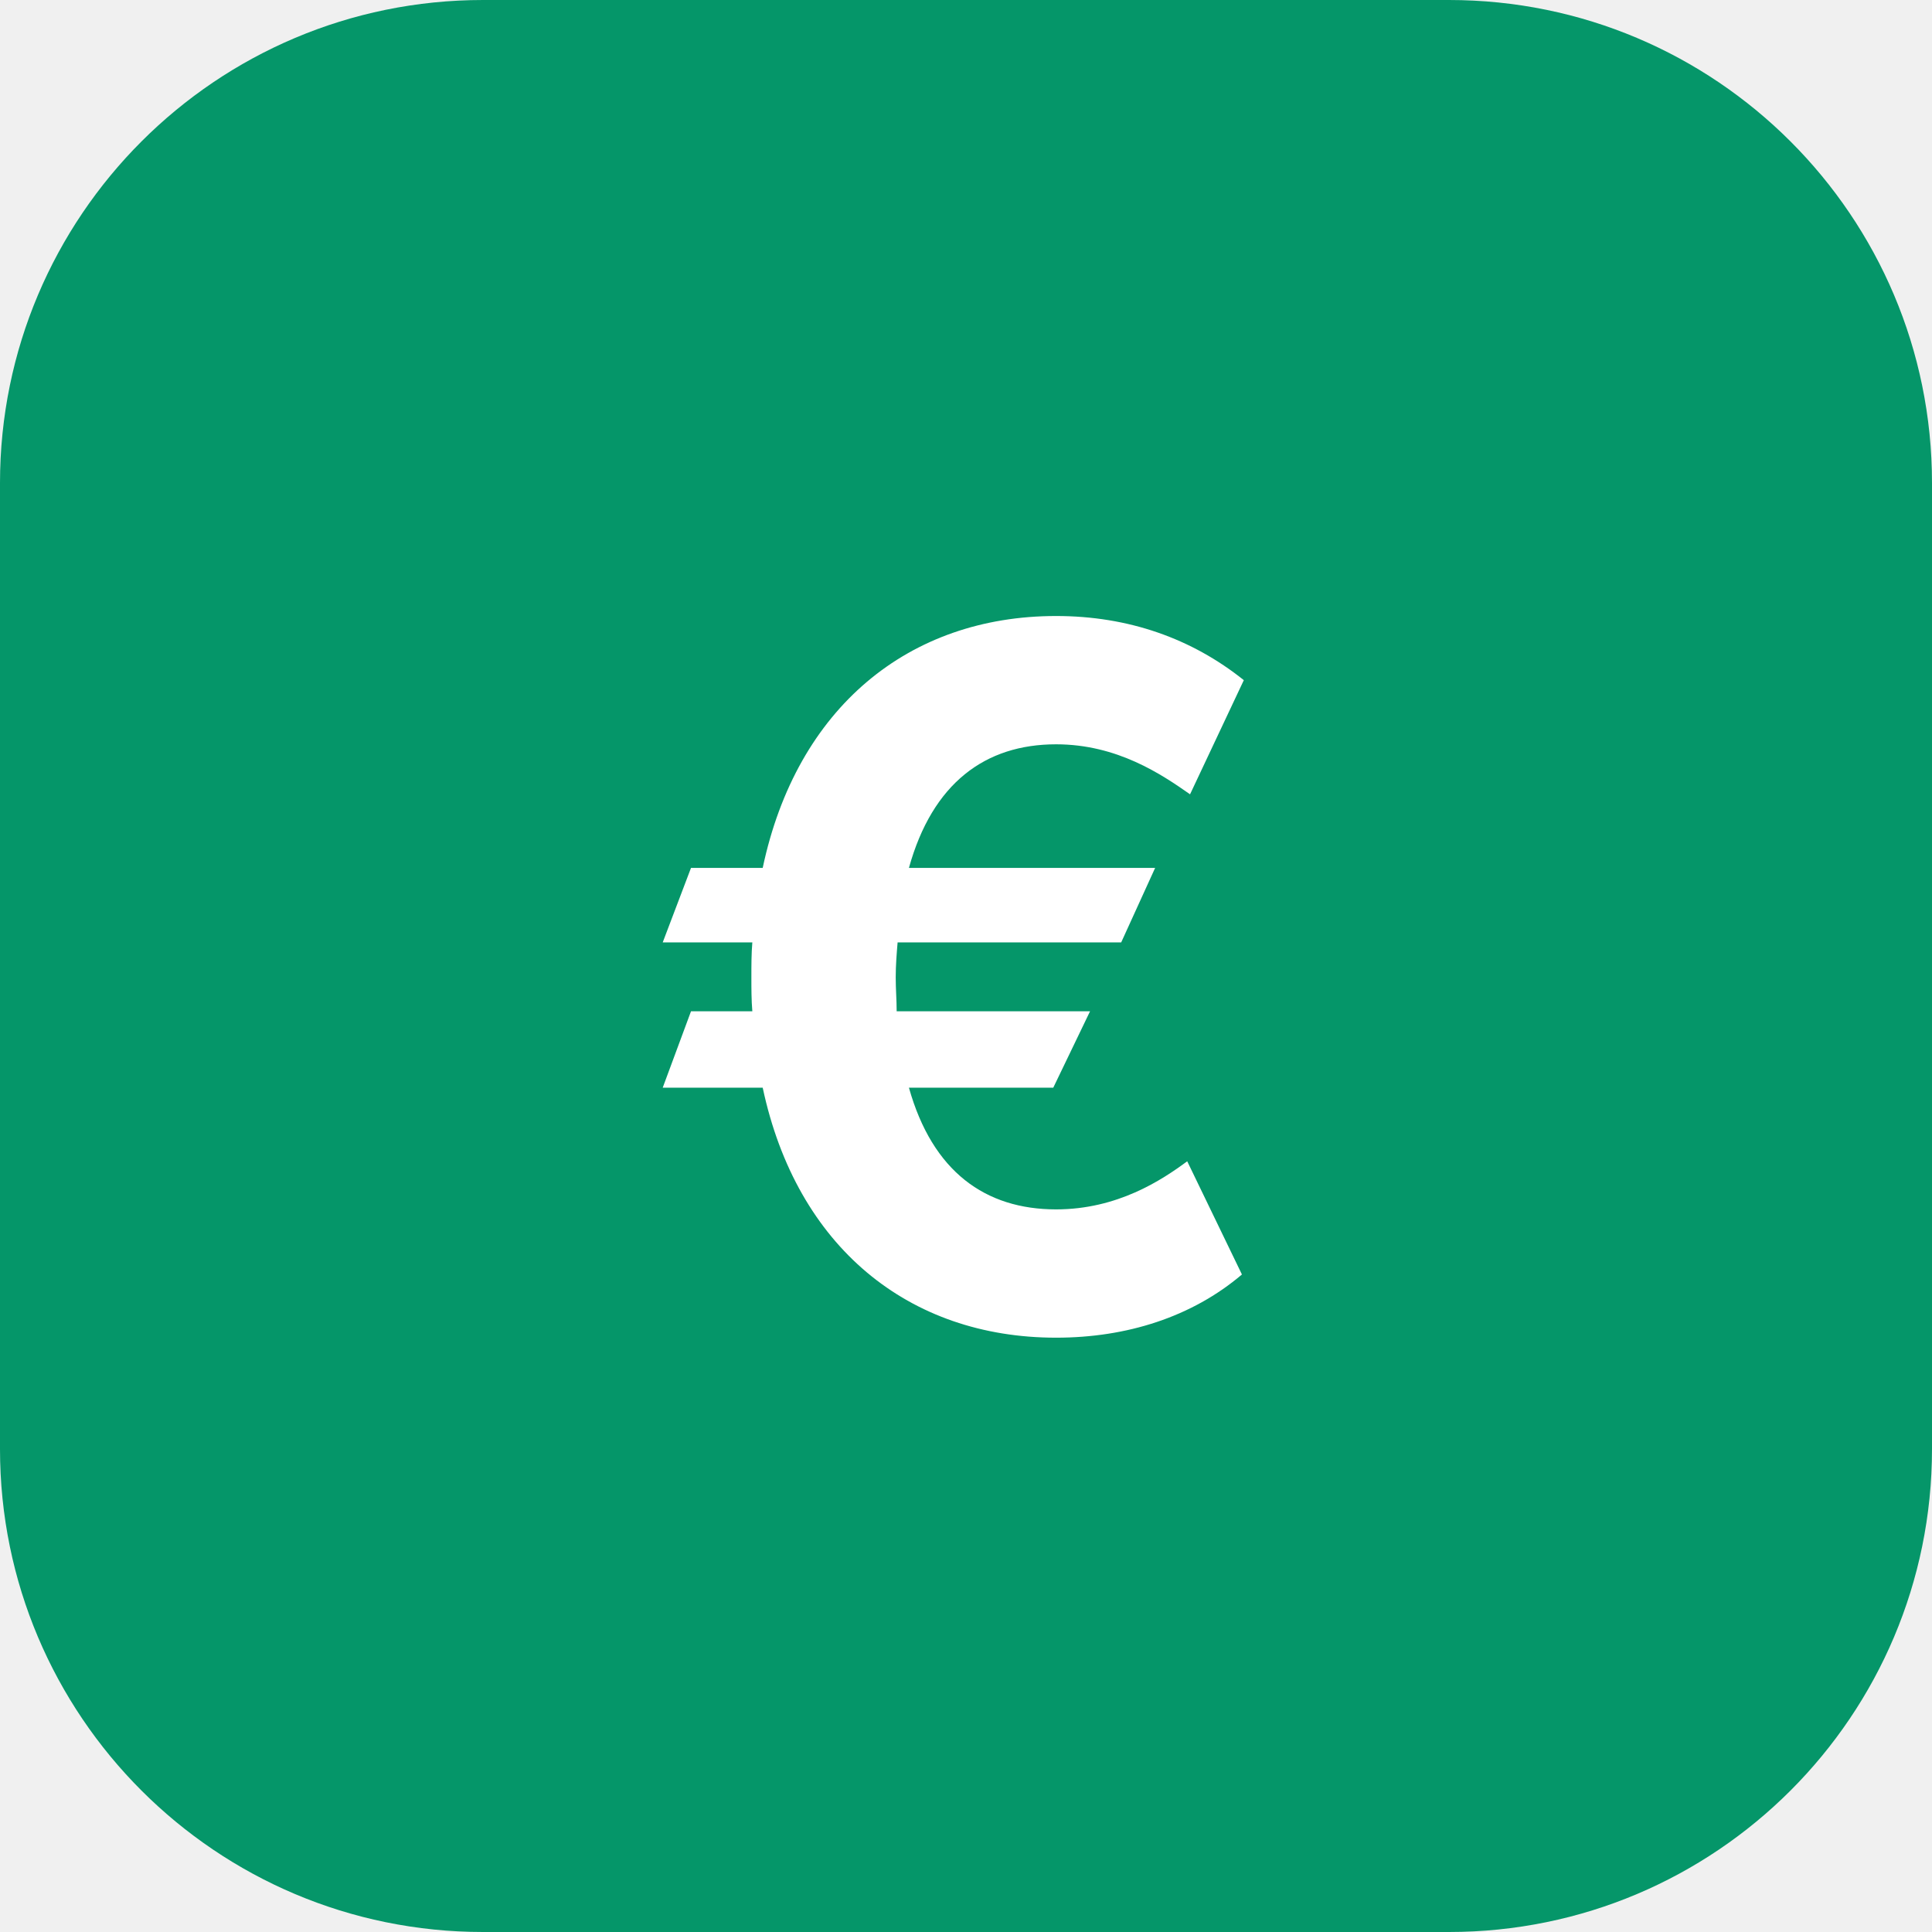
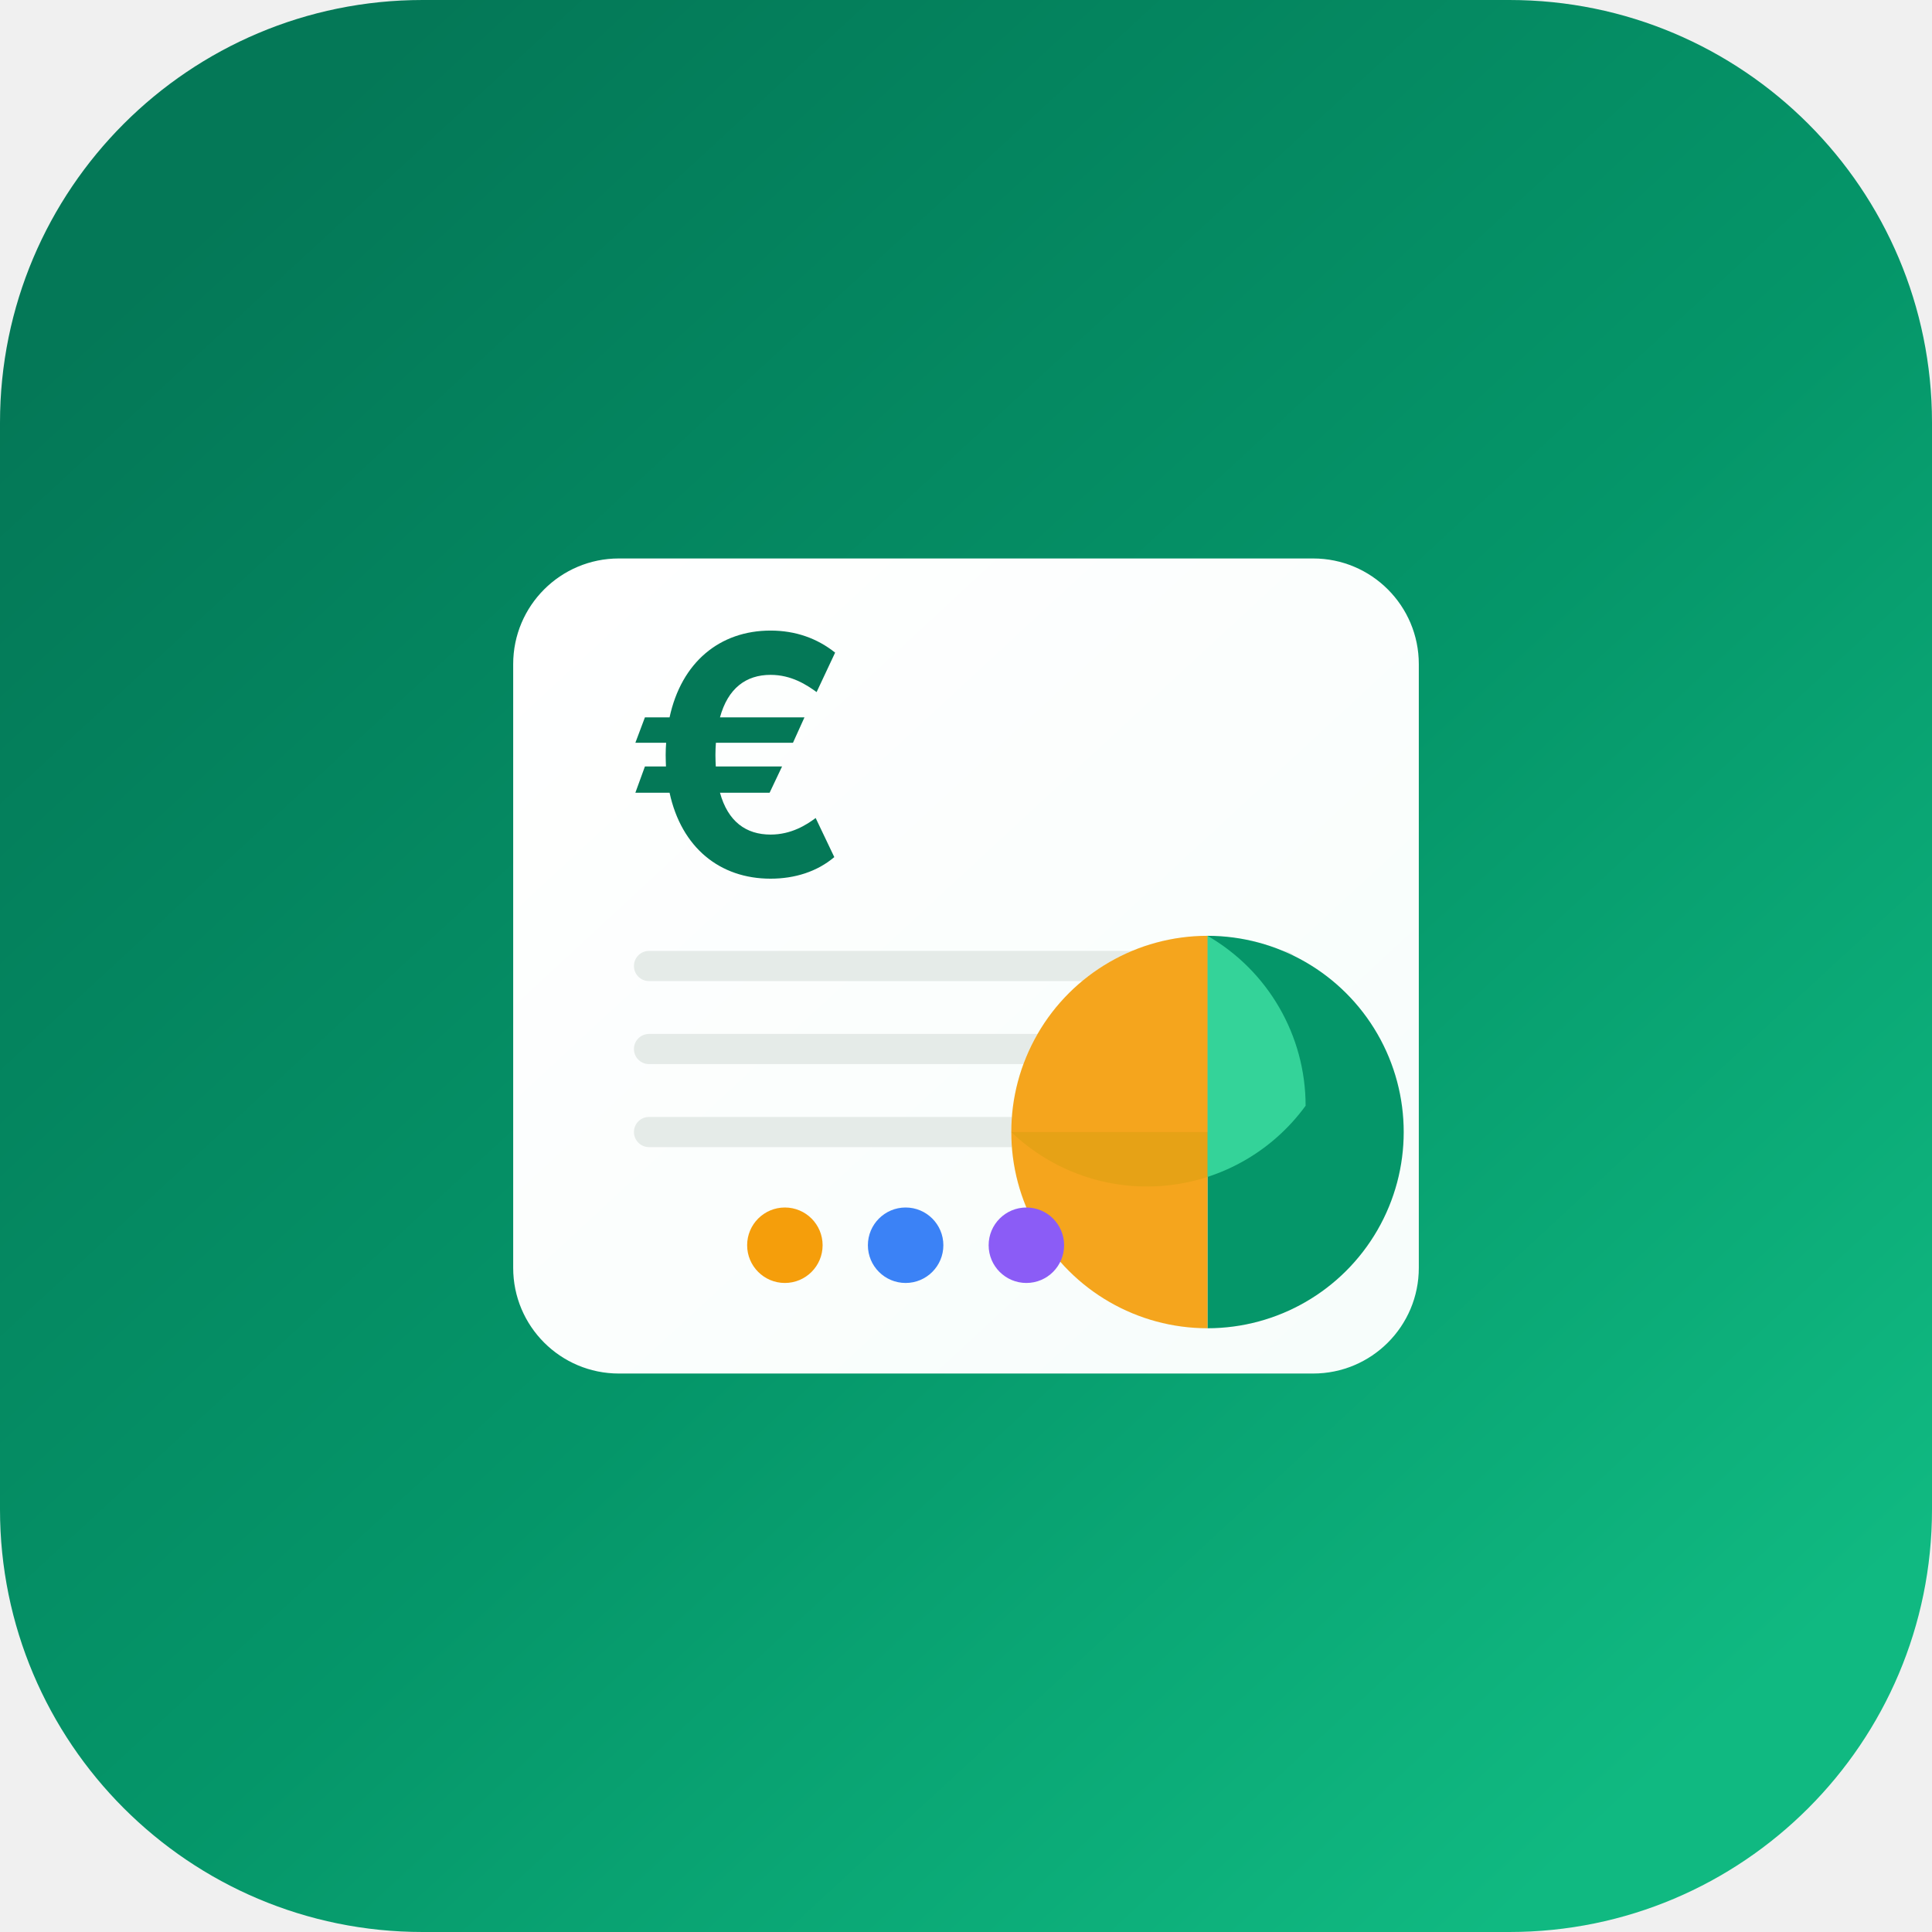
- <svg xmlns="http://www.w3.org/2000/svg" viewBox="0 0 32 32" fill="none">
-   <rect width="32" height="32" rx="8" fill="#059669" />
-   <text x="16" y="22" text-anchor="middle" font-family="Inter, system-ui, sans-serif" font-size="16" font-weight="700" fill="white">€</text>
+ <svg xmlns="http://www.w3.org/2000/svg" viewBox="0 0 512 512" fill="none">
+   <defs>
+     <linearGradient id="bg" x1="64" y1="48" x2="448" y2="464" gradientUnits="userSpaceOnUse">
+       <stop stop-color="#047857" />
+       <stop offset="0.55" stop-color="#059669" />
+       <stop offset="1" stop-color="#10B981" />
+     </linearGradient>
+     <linearGradient id="card" x1="156" y1="148" x2="356" y2="364" gradientUnits="userSpaceOnUse">
+       <stop stop-color="#FFFFFF" />
+       <stop offset="1" stop-color="#F7FDFB" />
+     </linearGradient>
+   </defs>
+   <rect width="512" height="512" rx="112" fill="url(#bg)" />
+   <rect x="136" y="148" width="240" height="216" rx="28" fill="url(#card)" />
+   <text x="196" y="232" text-anchor="middle" font-family="Inter, system-ui, sans-serif" font-size="88" font-weight="700" fill="#047857">€</text>
+   <rect x="168" y="252" width="176" height="8" rx="4" fill="#E5EBE8" />
+   <rect x="168" y="274" width="144" height="8" rx="4" fill="#E5EBE8" />
+   <rect x="168" y="296" width="120" height="8" rx="4" fill="#E5EBE8" />
+   <circle cx="320" cy="300" r="52" fill="#ECFDF5" />
+   <path d="M320 248a52 52 0 0 1 45.03 26A52 52 0 0 1 320 352V248Z" fill="#059669" />
+   <path d="M320 248a52 52 0 0 1 26 45.03A52 52 0 0 1 268 300h52V248Z" fill="#34D399" />
+   <path d="M320 248a52 52 0 0 0-45.03 26A52 52 0 0 0 320 352V248Z" fill="#F59E0B" fill-opacity="0.92" />
+   <circle cx="208" cy="330" r="10" fill="#F59E0B" />
+   <circle cx="240" cy="330" r="10" fill="#3B82F6" />
+   <circle cx="272" cy="330" r="10" fill="#8B5CF6" />
</svg>
